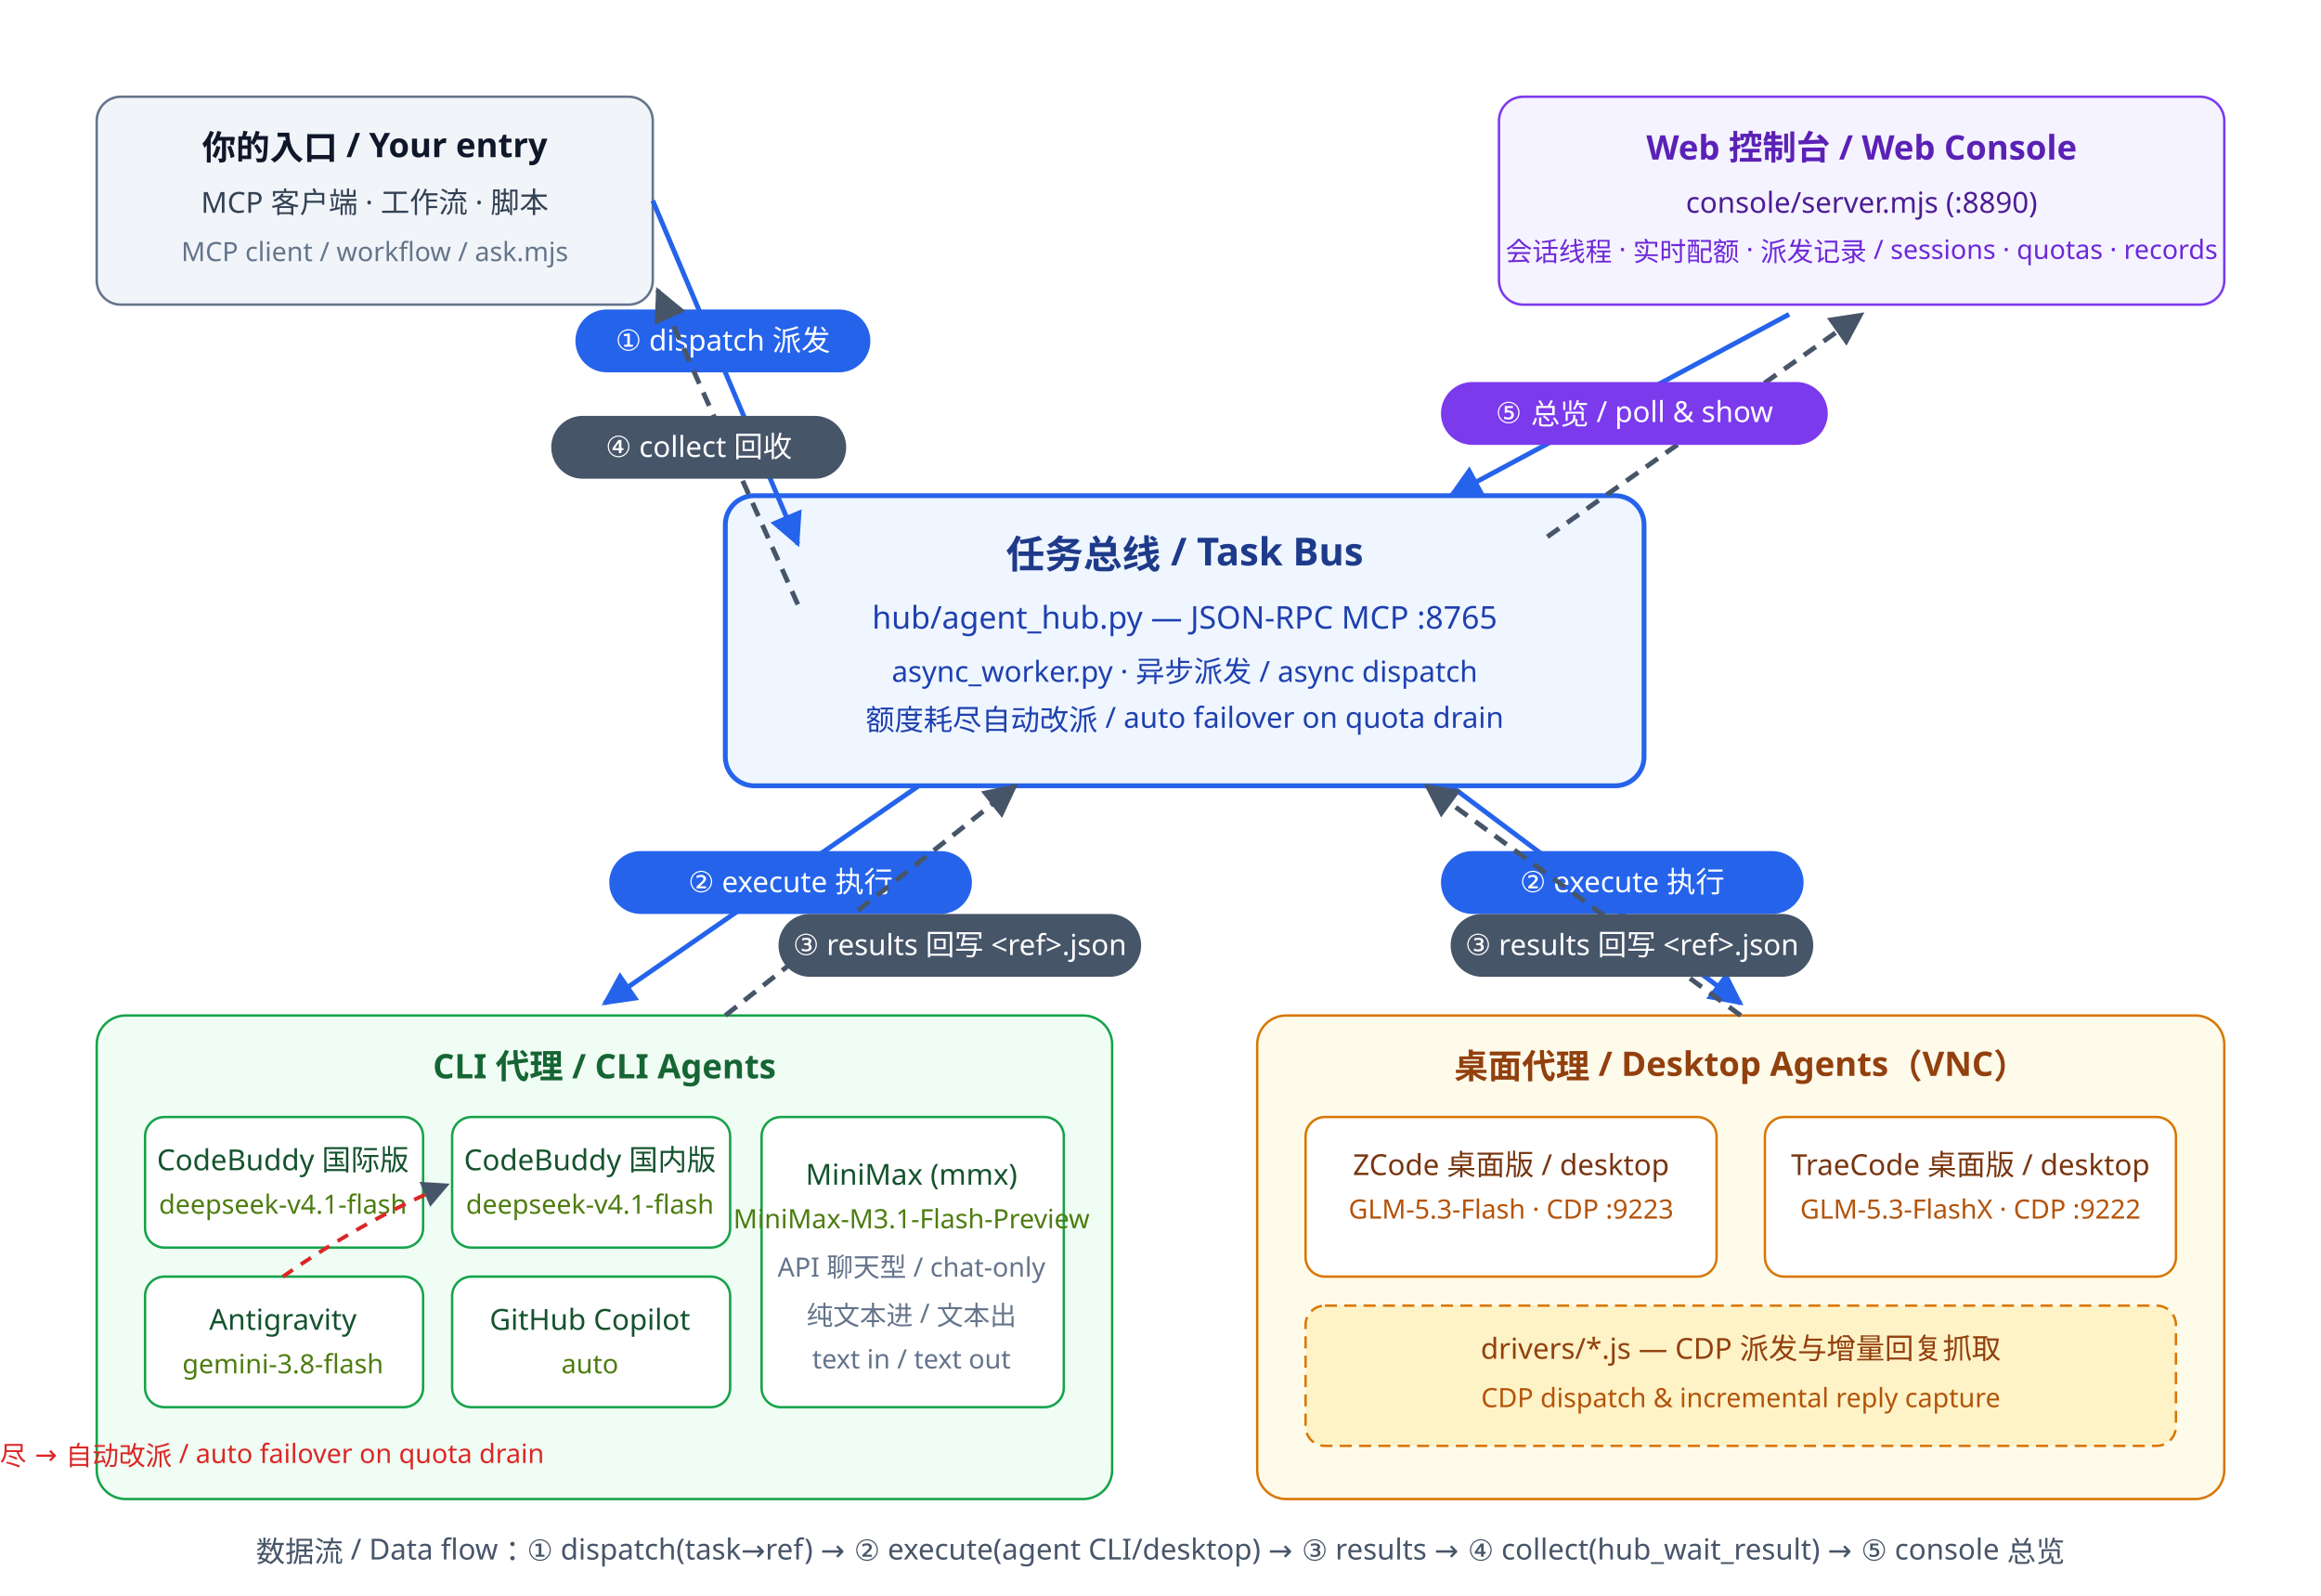
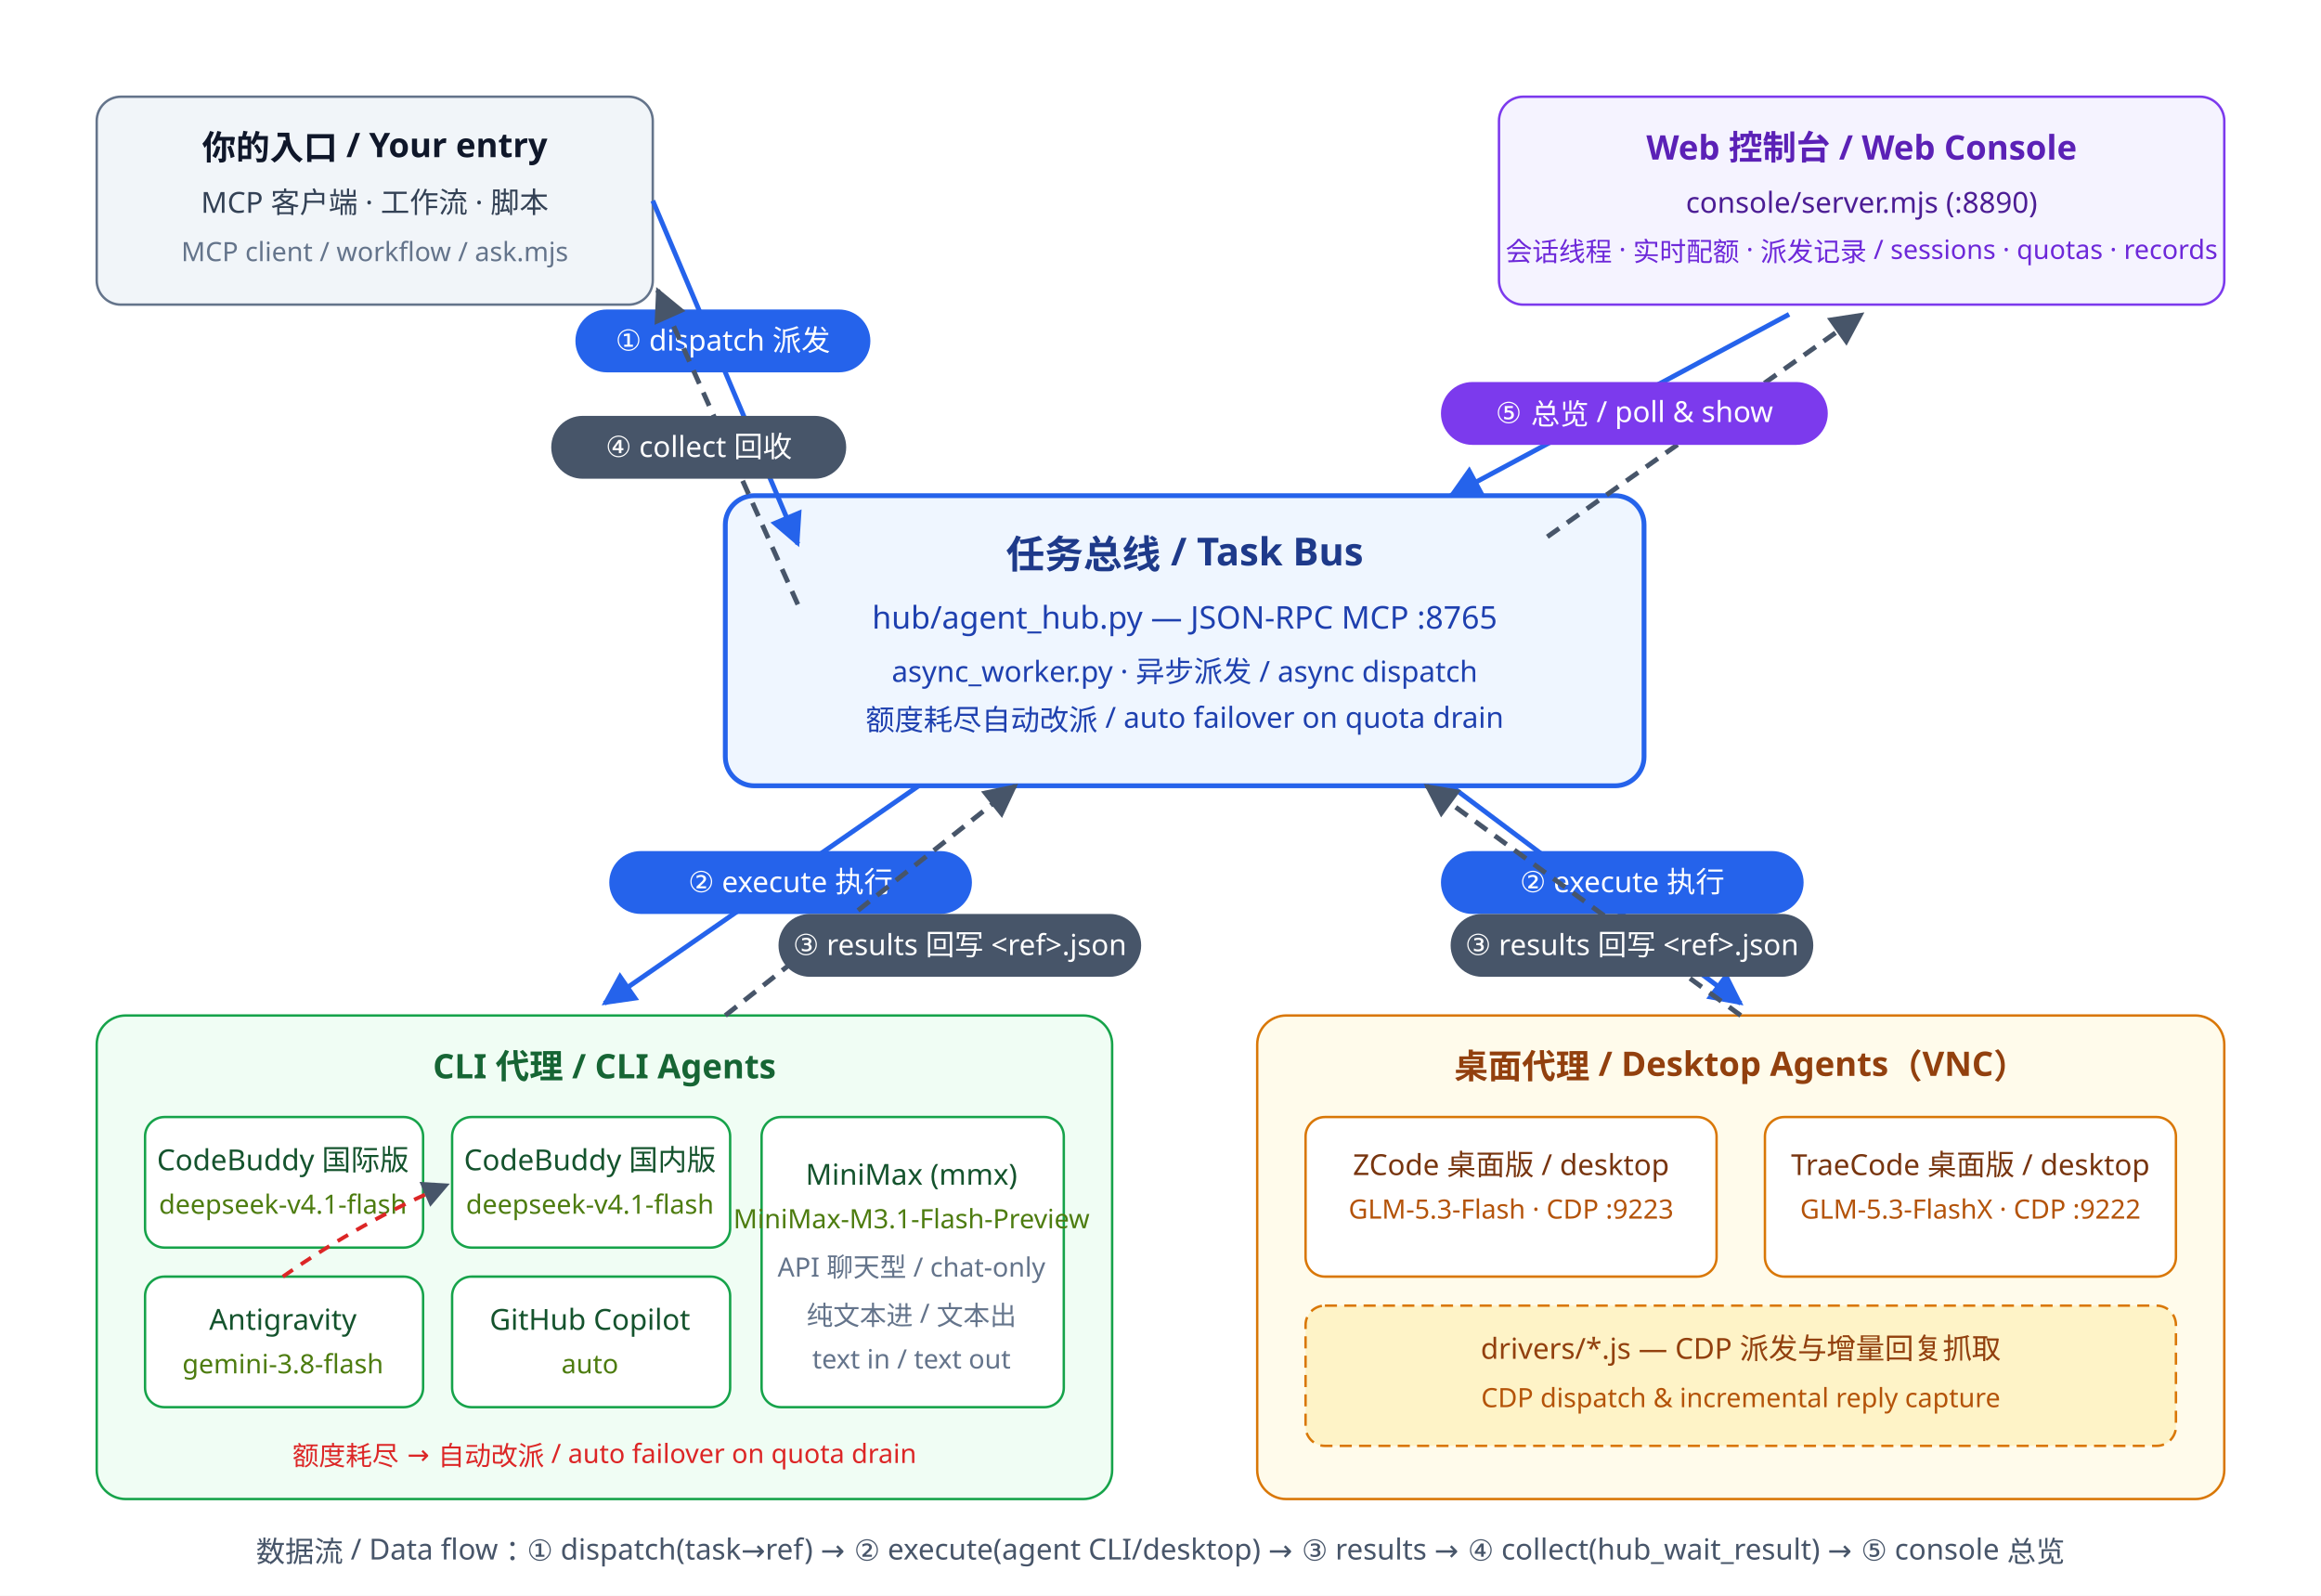
<svg xmlns="http://www.w3.org/2000/svg" width="960" height="660" viewBox="0 0 960 660" font-family="Segoe UI, PingFang SC, Microsoft YaHei, sans-serif">
  <defs>
    <marker id="arr" viewBox="0 0 10 10" refX="9" refY="5" markerWidth="7" markerHeight="7" orient="auto-start-reverse">
      <path d="M0,0 L10,5 L0,10 z" fill="#475569" />
    </marker>
    <marker id="arrB" viewBox="0 0 10 10" refX="9" refY="5" markerWidth="7" markerHeight="7" orient="auto-start-reverse">
      <path d="M0,0 L10,5 L0,10 z" fill="#2563eb" />
    </marker>
  </defs>
  <rect width="960" height="660" fill="#ffffff" />
  <rect x="40" y="40" width="230" height="86" rx="10" fill="#f1f5f9" stroke="#64748b" />
  <text x="155" y="66" text-anchor="middle" font-size="14" font-weight="bold" fill="#0f172a">你的入口 / Your entry</text>
  <text x="155" y="88" text-anchor="middle" font-size="12" fill="#334155">MCP 客户端 · 工作流 · 脚本</text>
  <text x="155" y="108" text-anchor="middle" font-size="11" fill="#64748b">MCP client / workflow / ask.mjs</text>
  <rect x="620" y="40" width="300" height="86" rx="10" fill="#f5f3ff" stroke="#7c3aed" />
  <text x="770" y="66" text-anchor="middle" font-size="14" font-weight="bold" fill="#5b21b6">Web 控制台 / Web Console</text>
  <text x="770" y="88" text-anchor="middle" font-size="12" fill="#4c1d95">console/server.mjs (:8890)</text>
  <text x="770" y="108" text-anchor="middle" font-size="11" fill="#6d28d9">会话线程 · 实时配额 · 派发记录 / sessions · quotas · records</text>
  <rect x="300" y="205" width="380" height="120" rx="12" fill="#eff6ff" stroke="#2563eb" stroke-width="2" />
  <text x="490" y="235" text-anchor="middle" font-size="16" font-weight="bold" fill="#1e3a8a">任务总线 / Task Bus</text>
  <text x="490" y="260" text-anchor="middle" font-size="13" fill="#1e40af">hub/agent_hub.py — JSON-RPC MCP :8765</text>
  <text x="490" y="282" text-anchor="middle" font-size="12" fill="#1e40af">async_worker.py · 异步派发 / async dispatch</text>
  <text x="490" y="302" text-anchor="middle" font-size="12" fill="#1e40af">额度耗尽自动改派 / auto failover on quota drain</text>
  <line x1="270" y1="83" x2="330" y2="225" stroke="#2563eb" stroke-width="2" marker-end="url(#arrB)" />
  <rect x="238" y="128" width="122" height="26" rx="13" fill="#2563eb" />
  <text x="299" y="145" text-anchor="middle" font-size="12" fill="#ffffff">① dispatch 派发</text>
  <line x1="330" y1="250" x2="272" y2="120" stroke="#475569" stroke-width="2" stroke-dasharray="6 4" marker-end="url(#arr)" />
  <rect x="228" y="172" width="122" height="26" rx="13" fill="#475569" />
  <text x="289" y="189" text-anchor="middle" font-size="12" fill="#ffffff">④ collect 回收</text>
  <line x1="740" y1="130" x2="600" y2="205" stroke="#2563eb" stroke-width="2" marker-end="url(#arrB)" />
  <line x1="640" y1="222" x2="770" y2="130" stroke="#475569" stroke-width="2" stroke-dasharray="6 4" marker-end="url(#arr)" />
  <rect x="596" y="158" width="160" height="26" rx="13" fill="#7c3aed" />
  <text x="676" y="175" text-anchor="middle" font-size="12" fill="#ffffff">⑤ 总览 / poll &amp; show</text>
  <rect x="40" y="420" width="420" height="200" rx="12" fill="#f0fdf4" stroke="#16a34a" />
  <text x="250" y="446" text-anchor="middle" font-size="14" font-weight="bold" fill="#166534">CLI 代理 / CLI Agents</text>
  <rect x="60" y="462" width="115" height="54" rx="8" fill="#ffffff" stroke="#16a34a" />
  <text x="117" y="484" text-anchor="middle" font-size="12" fill="#14532d">CodeBuddy 国际版</text>
  <text x="117" y="502" text-anchor="middle" font-size="11" fill="#4d7c0f">deepseek-v4.1-flash</text>
  <rect x="187" y="462" width="115" height="54" rx="8" fill="#ffffff" stroke="#16a34a" />
  <text x="244" y="484" text-anchor="middle" font-size="12" fill="#14532d">CodeBuddy 国内版</text>
  <text x="244" y="502" text-anchor="middle" font-size="11" fill="#4d7c0f">deepseek-v4.1-flash</text>
  <rect x="60" y="528" width="115" height="54" rx="8" fill="#ffffff" stroke="#16a34a" />
  <text x="117" y="550" text-anchor="middle" font-size="12" fill="#14532d">Antigravity</text>
  <text x="117" y="568" text-anchor="middle" font-size="11" fill="#4d7c0f">gemini-3.8-flash</text>
  <rect x="187" y="528" width="115" height="54" rx="8" fill="#ffffff" stroke="#16a34a" />
  <text x="244" y="550" text-anchor="middle" font-size="12" fill="#14532d">GitHub Copilot</text>
  <text x="244" y="568" text-anchor="middle" font-size="11" fill="#4d7c0f">auto</text>
  <rect x="315" y="462" width="125" height="120" rx="8" fill="#ffffff" stroke="#16a34a" />
  <text x="377" y="490" text-anchor="middle" font-size="12" fill="#14532d">MiniMax (mmx)</text>
  <text x="377" y="508" text-anchor="middle" font-size="11" fill="#4d7c0f">MiniMax-M3.1-Flash-Preview</text>
  <text x="377" y="528" text-anchor="middle" font-size="11" fill="#64748b">API 聊天型 / chat-only</text>
  <text x="377" y="548" text-anchor="middle" font-size="11" fill="#64748b">纯文本进 / 文本出</text>
  <text x="377" y="566" text-anchor="middle" font-size="11" fill="#64748b">text in / text out</text>
  <path d="M 117 528 Q 150 505 185 490" fill="none" stroke="#dc2626" stroke-width="1.6" stroke-dasharray="5 4" marker-end="url(#arr)" />
-   <text x="96" y="606" text-anchor="middle" font-size="11" fill="#dc2626">额度耗尽 → 自动改派 / auto failover on quota drain</text>
+   <text x="250" y="606" text-anchor="middle" font-size="11" fill="#dc2626">额度耗尽 → 自动改派 / auto failover on quota drain</text>
  <rect x="520" y="420" width="400" height="200" rx="12" fill="#fffbeb" stroke="#d97706" />
  <text x="720" y="446" text-anchor="middle" font-size="14" font-weight="bold" fill="#92400e">桌面代理 / Desktop Agents（VNC）</text>
  <rect x="540" y="462" width="170" height="66" rx="8" fill="#ffffff" stroke="#d97706" />
  <text x="625" y="486" text-anchor="middle" font-size="12" fill="#78350f">ZCode 桌面版 / desktop</text>
  <text x="625" y="504" text-anchor="middle" font-size="11" fill="#b45309">GLM-5.3-Flash · CDP :9223</text>
  <rect x="730" y="462" width="170" height="66" rx="8" fill="#ffffff" stroke="#d97706" />
  <text x="815" y="486" text-anchor="middle" font-size="12" fill="#78350f">TraeCode 桌面版 / desktop</text>
  <text x="815" y="504" text-anchor="middle" font-size="11" fill="#b45309">GLM-5.3-FlashX · CDP :9222</text>
  <rect x="540" y="540" width="360" height="58" rx="8" fill="#fef3c7" stroke="#d97706" stroke-dasharray="5 3" />
  <text x="720" y="562" text-anchor="middle" font-size="12" fill="#92400e">drivers/*.js — CDP 派发与增量回复抓取</text>
  <text x="720" y="582" text-anchor="middle" font-size="11" fill="#b45309">CDP dispatch &amp; incremental reply capture</text>
  <line x1="380" y1="325" x2="250" y2="415" stroke="#2563eb" stroke-width="2" marker-end="url(#arrB)" />
  <rect x="252" y="352" width="150" height="26" rx="13" fill="#2563eb" />
  <text x="327" y="369" text-anchor="middle" font-size="12" fill="#ffffff">② execute 执行</text>
  <line x1="600" y1="325" x2="720" y2="415" stroke="#2563eb" stroke-width="2" marker-end="url(#arrB)" />
  <rect x="596" y="352" width="150" height="26" rx="13" fill="#2563eb" />
  <text x="671" y="369" text-anchor="middle" font-size="12" fill="#ffffff">② execute 执行</text>
  <line x1="300" y1="420" x2="420" y2="325" stroke="#475569" stroke-width="2" stroke-dasharray="6 4" marker-end="url(#arr)" />
  <rect x="322" y="378" width="150" height="26" rx="13" fill="#475569" />
  <text x="397" y="395" text-anchor="middle" font-size="12" fill="#ffffff">③ results 回写 &lt;ref&gt;.json</text>
  <line x1="720" y1="420" x2="590" y2="325" stroke="#475569" stroke-width="2" stroke-dasharray="6 4" marker-end="url(#arr)" />
  <rect x="600" y="378" width="150" height="26" rx="13" fill="#475569" />
  <text x="675" y="395" text-anchor="middle" font-size="12" fill="#ffffff">③ results 回写 &lt;ref&gt;.json</text>
  <text x="480" y="646" text-anchor="middle" font-size="12" fill="#475569">数据流 / Data flow：① dispatch(task→ref) → ② execute(agent CLI/desktop) → ③ results → ④ collect(hub_wait_result) → ⑤ console 总览</text>
</svg>
